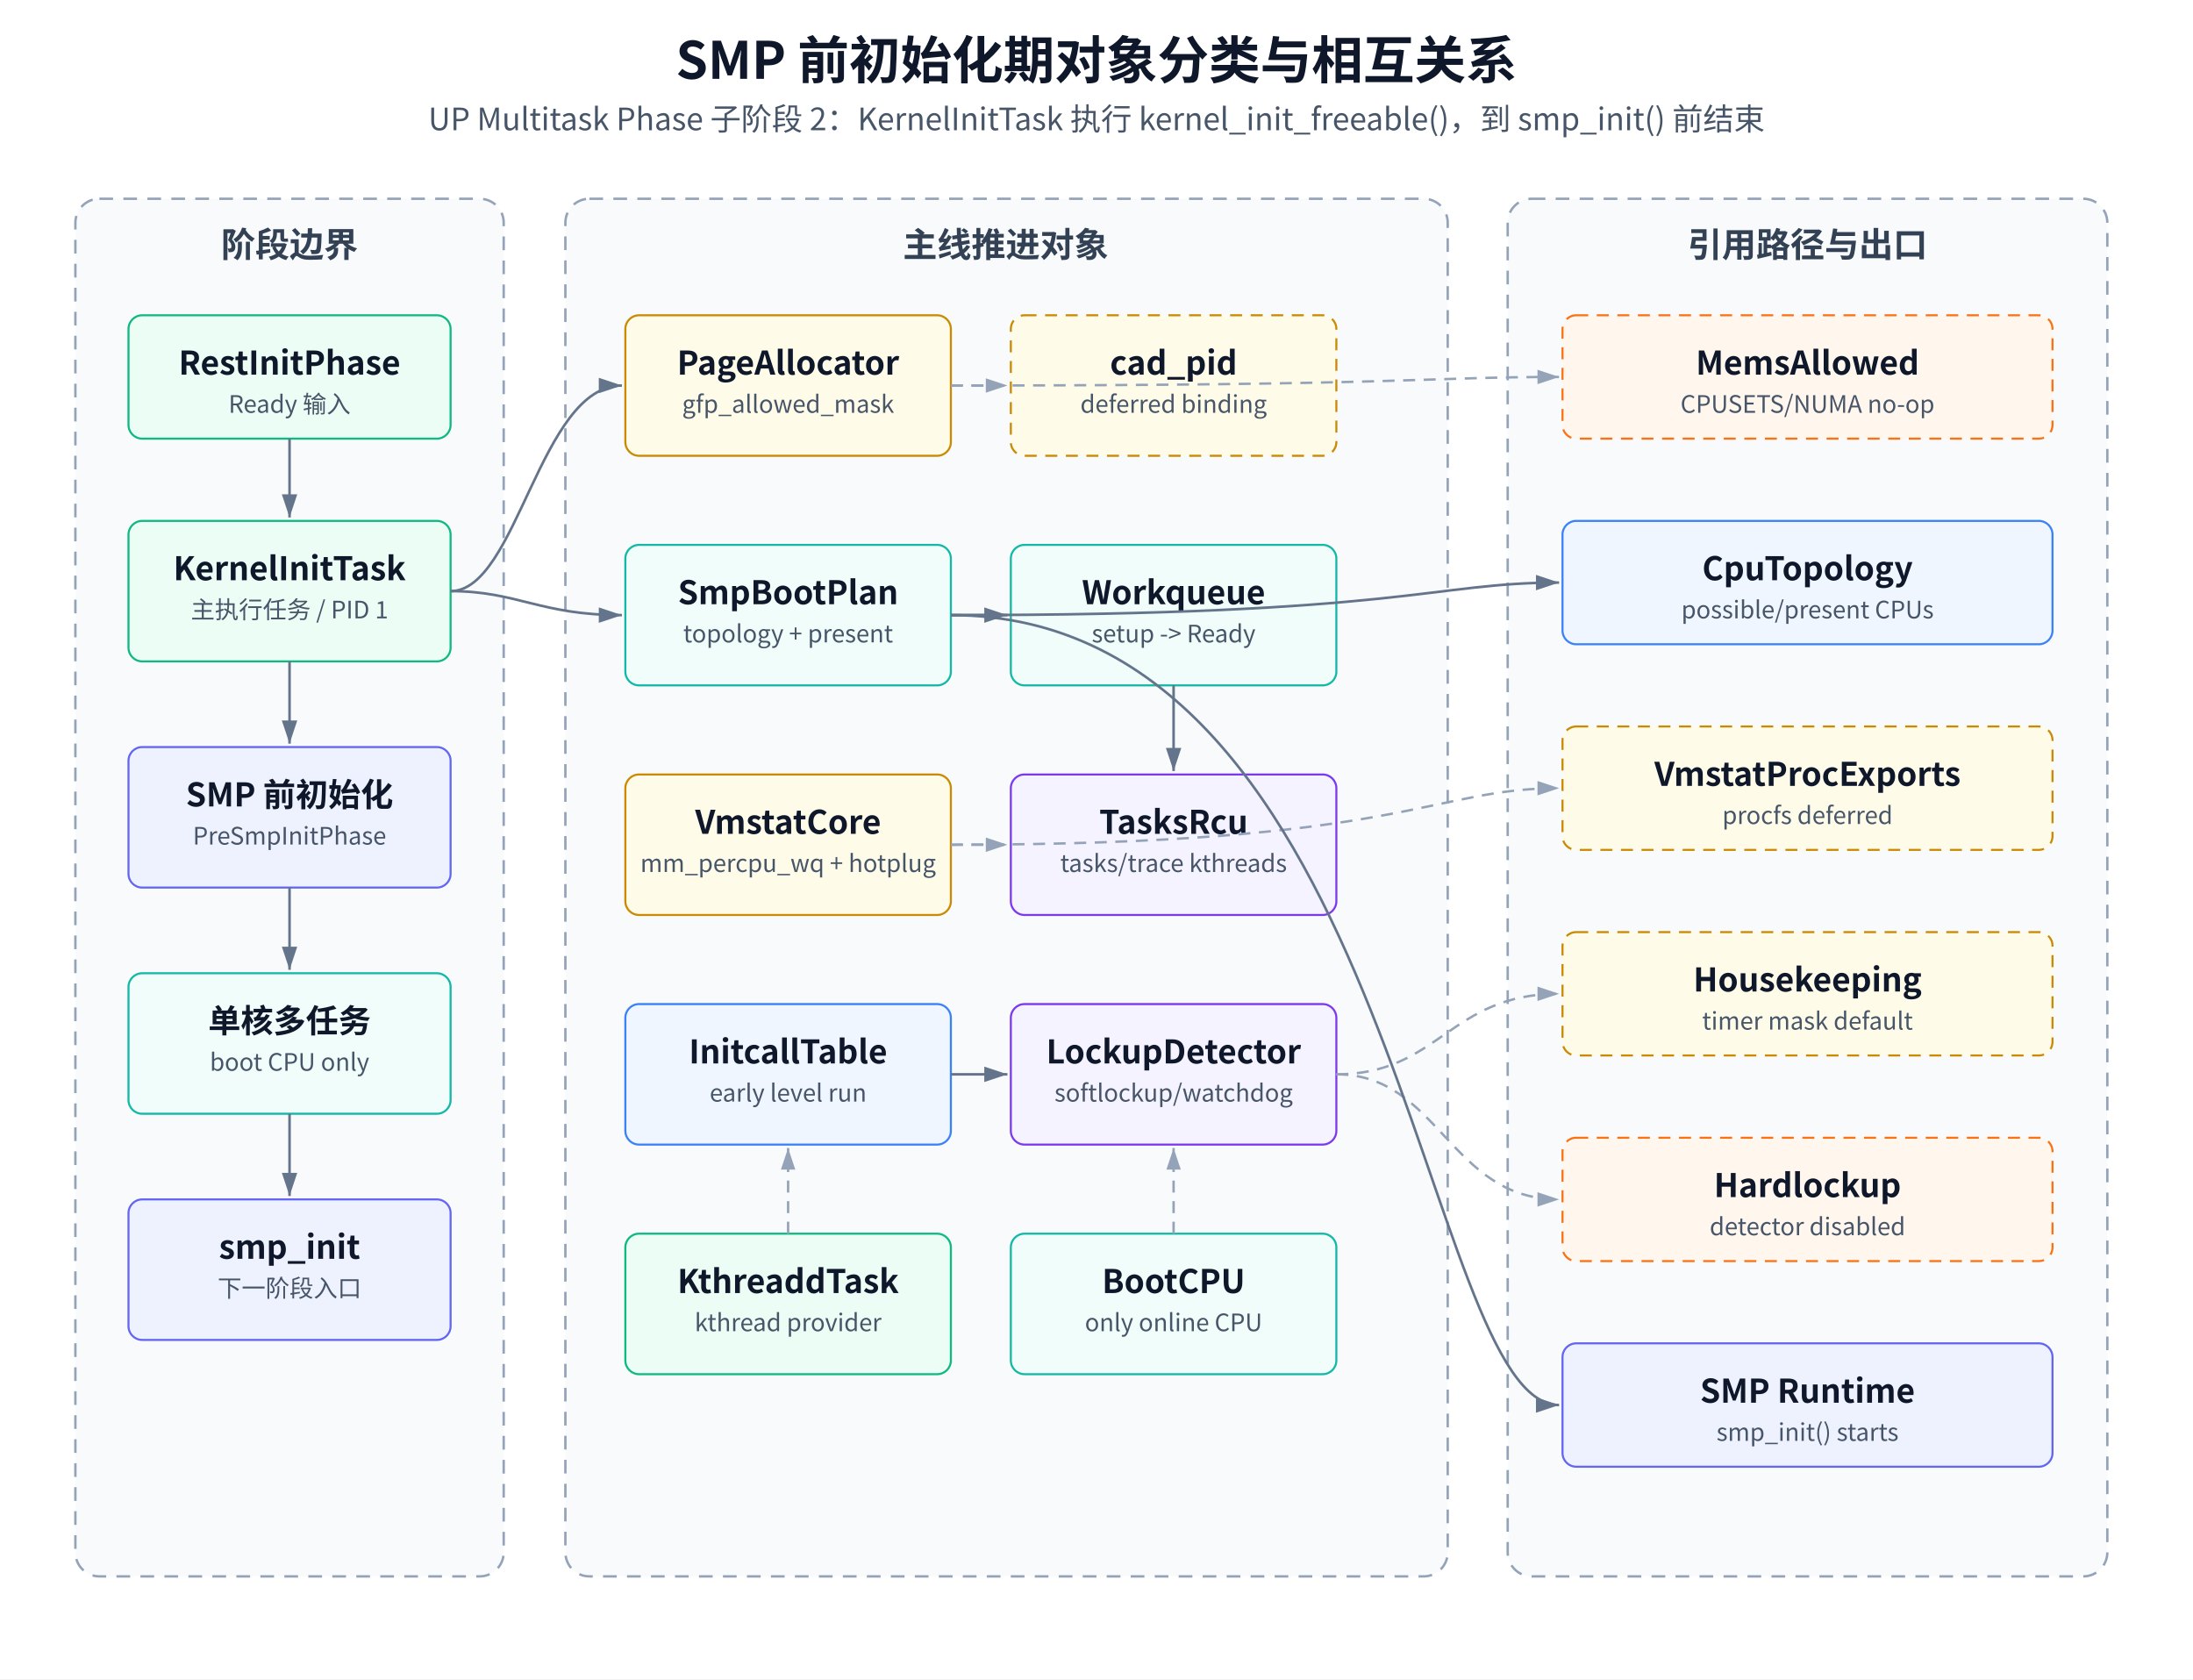
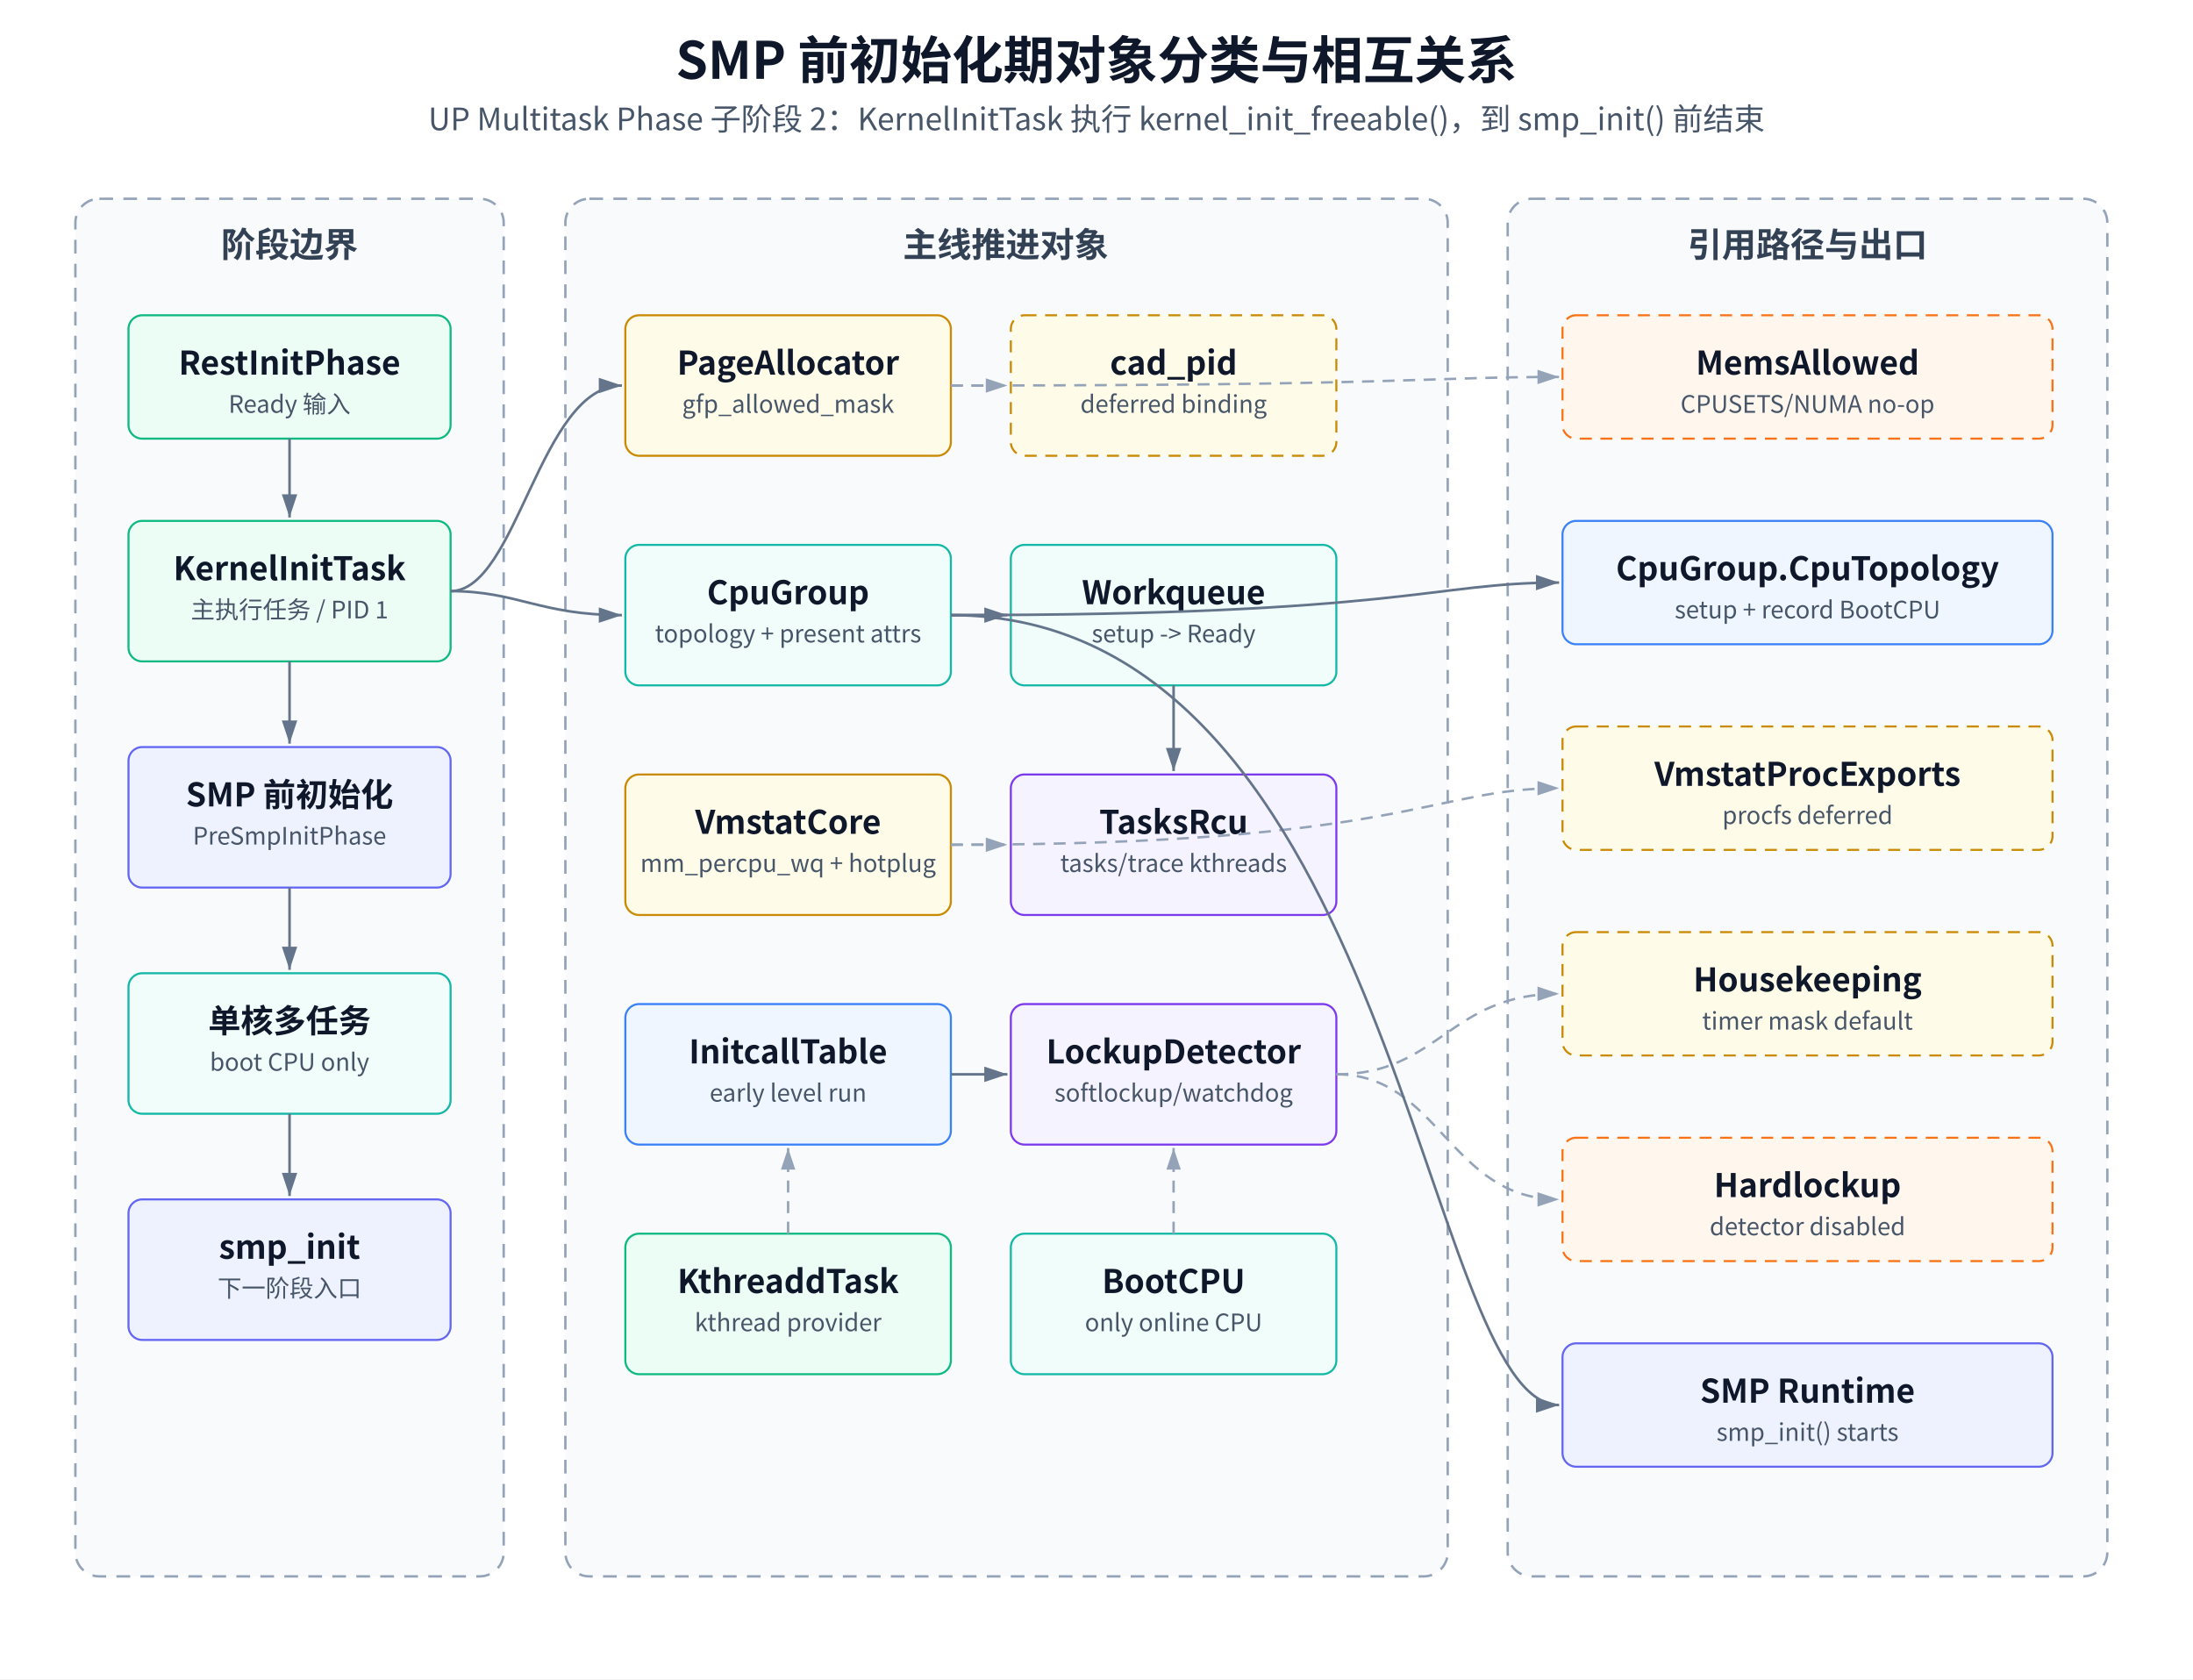
<svg xmlns="http://www.w3.org/2000/svg" width="1280" height="980" viewBox="0 0 1280 980" role="img" aria-labelledby="title desc">
  <defs>
    <style>
      text { font-family: "Microsoft YaHei", "Noto Sans CJK SC", "Source Han Sans SC", Arial, sans-serif; fill: #0f172a; }
      .title { font-size: 30px; font-weight: 600; }
      .subtitle { font-size: 18px; fill: #475569; }
      .group { fill: #f8fafc; stroke: #94a3b8; stroke-width: 1.4; stroke-dasharray: 8 6; }
      .box { fill: #ffffff; stroke: #334155; stroke-width: 1.2; }
      .phase { fill: #eef2ff; stroke: #6366f1; }
      .ready { fill: #ecfdf5; stroke: #10b981; }
      .flow { fill: #ecfdf5; stroke: #10b981; }
      .mm { fill: #fefce8; stroke: #ca8a04; }
      .sched { fill: #f0fdfa; stroke: #14b8a6; }
      .sync { fill: #f5f3ff; stroke: #7c3aed; }
      .support { fill: #eff6ff; stroke: #3b82f6; }
      .deferred { fill: #fefce8; stroke: #ca8a04; stroke-dasharray: 7 5; }
      .trimmed { fill: #fff7ed; stroke: #f97316; stroke-dasharray: 7 5; }
      .label { font-size: 19px; font-weight: 600; dominant-baseline: middle; }
      .small { font-size: 14px; fill: #475569; dominant-baseline: middle; }
      .group-title { font-size: 20px; font-weight: 600; fill: #334155; }
      .edge { stroke: #64748b; stroke-width: 1.5; fill: none; marker-end: url(#arrow); }
      .edge-dash { stroke: #94a3b8; stroke-width: 1.4; fill: none; stroke-dasharray: 7 5; marker-end: url(#arrow2); }
    </style>
    <marker id="arrow" markerWidth="10" markerHeight="10" refX="9" refY="3" orient="auto" markerUnits="strokeWidth">
      <path d="M0,0 L0,6 L9,3 z" fill="#64748b" />
    </marker>
    <marker id="arrow2" markerWidth="10" markerHeight="10" refX="9" refY="3" orient="auto" markerUnits="strokeWidth">
      <path d="M0,0 L0,6 L9,3 z" fill="#94a3b8" />
    </marker>
  </defs>
  <rect x="0" y="0" width="1280" height="980" fill="#ffffff" />
  <text x="640" y="46" text-anchor="middle" class="title">SMP 前初始化期对象分类与相互关系</text>
  <text x="640" y="76" text-anchor="middle" class="subtitle">UP Multitask Phase 子阶段 2：KernelInitTask 执行 kernel_init_freeable()，到 smp_init() 前结束</text>
  <rect x="44" y="116" width="250" height="804" rx="14" class="group" />
  <text x="169" y="150" text-anchor="middle" class="group-title">阶段边界</text>
  <rect x="75" y="184" width="188" height="72" rx="8" class="box ready" />
  <text x="169" y="212" text-anchor="middle" class="label">RestInitPhase</text>
  <text x="169" y="236" text-anchor="middle" class="small">Ready 输入</text>
  <rect x="75" y="304" width="188" height="82" rx="8" class="box flow" />
  <text x="169" y="332" text-anchor="middle" class="label">KernelInitTask</text>
  <text x="169" y="356" text-anchor="middle" class="small">主执行任务 / PID 1</text>
  <rect x="75" y="436" width="188" height="82" rx="8" class="box phase" />
  <text x="169" y="464" text-anchor="middle" class="label">SMP 前初始化</text>
  <text x="169" y="488" text-anchor="middle" class="small">PreSmpInitPhase</text>
  <rect x="75" y="568" width="188" height="82" rx="8" class="box sched" />
  <text x="169" y="596" text-anchor="middle" class="label">单核多任务</text>
  <text x="169" y="620" text-anchor="middle" class="small">boot CPU only</text>
  <rect x="75" y="700" width="188" height="82" rx="8" class="box phase" />
  <text x="169" y="728" text-anchor="middle" class="label">smp_init</text>
  <text x="169" y="752" text-anchor="middle" class="small">下一阶段入口</text>
  <path d="M169 256 L169 302" class="edge" />
  <path d="M169 386 L169 434" class="edge" />
  <path d="M169 518 L169 566" class="edge" />
  <path d="M169 650 L169 698" class="edge" />
  <rect x="330" y="116" width="515" height="804" rx="14" class="group" />
  <text x="587" y="150" text-anchor="middle" class="group-title">主线推进对象</text>
  <rect x="365" y="184" width="190" height="82" rx="8" class="box mm" />
  <text x="460" y="212" text-anchor="middle" class="label">PageAllocator</text>
  <text x="460" y="236" text-anchor="middle" class="small">gfp_allowed_mask</text>
  <rect x="590" y="184" width="190" height="82" rx="8" class="box deferred" />
  <text x="685" y="212" text-anchor="middle" class="label">cad_pid</text>
  <text x="685" y="236" text-anchor="middle" class="small">deferred binding</text>
  <rect x="365" y="318" width="190" height="82" rx="8" class="box sched" />
-   <text x="460" y="346" text-anchor="middle" class="label">SmpBootPlan</text>
-   <text x="460" y="370" text-anchor="middle" class="small">topology + present</text>
+   <text x="460" y="346" text-anchor="middle" class="label">CpuGroup</text>
+   <text x="460" y="370" text-anchor="middle" class="small">topology + present attrs</text>
  <rect x="590" y="318" width="190" height="82" rx="8" class="box sched" />
  <text x="685" y="346" text-anchor="middle" class="label">Workqueue</text>
  <text x="685" y="370" text-anchor="middle" class="small">setup -&gt; Ready</text>
  <rect x="365" y="452" width="190" height="82" rx="8" class="box mm" />
  <text x="460" y="480" text-anchor="middle" class="label">VmstatCore</text>
  <text x="460" y="504" text-anchor="middle" class="small">mm_percpu_wq + hotplug</text>
  <rect x="590" y="452" width="190" height="82" rx="8" class="box sync" />
  <text x="685" y="480" text-anchor="middle" class="label">TasksRcu</text>
  <text x="685" y="504" text-anchor="middle" class="small">tasks/trace kthreads</text>
  <rect x="365" y="586" width="190" height="82" rx="8" class="box support" />
  <text x="460" y="614" text-anchor="middle" class="label">InitcallTable</text>
  <text x="460" y="638" text-anchor="middle" class="small">early level run</text>
  <rect x="590" y="586" width="190" height="82" rx="8" class="box sync" />
  <text x="685" y="614" text-anchor="middle" class="label">LockupDetector</text>
  <text x="685" y="638" text-anchor="middle" class="small">softlockup/watchdog</text>
  <rect x="365" y="720" width="190" height="82" rx="8" class="box flow" />
  <text x="460" y="748" text-anchor="middle" class="label">KthreaddTask</text>
  <text x="460" y="772" text-anchor="middle" class="small">kthread provider</text>
  <rect x="590" y="720" width="190" height="82" rx="8" class="box sched" />
  <text x="685" y="748" text-anchor="middle" class="label">BootCPU</text>
  <text x="685" y="772" text-anchor="middle" class="small">only online CPU</text>
  <path d="M263 345 C302 345, 315 225, 363 225" class="edge" />
  <path d="M555 225 L588 225" class="edge-dash" />
  <path d="M263 345 C302 345, 315 359, 363 359" class="edge" />
  <path d="M555 359 L588 359" class="edge" />
  <path d="M685 400 L685 450" class="edge" />
  <path d="M555 493 L588 493" class="edge-dash" />
  <path d="M555 627 L588 627" class="edge" />
  <path d="M460 720 L460 670" class="edge-dash" />
  <path d="M685 720 L685 670" class="edge-dash" />
  <rect x="880" y="116" width="350" height="804" rx="14" class="group" />
  <text x="1055" y="150" text-anchor="middle" class="group-title">引用路径与出口</text>
  <rect x="912" y="184" width="286" height="72" rx="8" class="box trimmed" />
  <text x="1055" y="212" text-anchor="middle" class="label">MemsAllowed</text>
  <text x="1055" y="236" text-anchor="middle" class="small">CPUSETS/NUMA no-op</text>
  <rect x="912" y="304" width="286" height="72" rx="8" class="box support" />
-   <text x="1055" y="332" text-anchor="middle" class="label">CpuTopology</text>
-   <text x="1055" y="356" text-anchor="middle" class="small">possible/present CPUs</text>
+   <text x="1055" y="332" text-anchor="middle" class="label">CpuGroup.CpuTopology</text>
+   <text x="1055" y="356" text-anchor="middle" class="small">setup + record BootCPU</text>
  <rect x="912" y="424" width="286" height="72" rx="8" class="box deferred" />
  <text x="1055" y="452" text-anchor="middle" class="label">VmstatProcExports</text>
  <text x="1055" y="476" text-anchor="middle" class="small">procfs deferred</text>
  <rect x="912" y="544" width="286" height="72" rx="8" class="box deferred" />
  <text x="1055" y="572" text-anchor="middle" class="label">Housekeeping</text>
  <text x="1055" y="596" text-anchor="middle" class="small">timer mask default</text>
  <rect x="912" y="664" width="286" height="72" rx="8" class="box trimmed" />
  <text x="1055" y="692" text-anchor="middle" class="label">Hardlockup</text>
  <text x="1055" y="716" text-anchor="middle" class="small">detector disabled</text>
  <rect x="912" y="784" width="286" height="72" rx="8" class="box phase" />
  <text x="1055" y="812" text-anchor="middle" class="label">SMP Runtime</text>
  <text x="1055" y="836" text-anchor="middle" class="small">smp_init() starts</text>
  <path d="M555 225 C820 225, 832 220, 910 220" class="edge-dash" />
  <path d="M555 359 C820 359, 835 340, 910 340" class="edge" />
  <path d="M555 493 C820 493, 835 460, 910 460" class="edge-dash" />
  <path d="M780 627 C840 627, 846 580, 910 580" class="edge-dash" />
  <path d="M780 627 C840 627, 846 700, 910 700" class="edge-dash" />
  <path d="M555 359 C815 359, 830 820, 910 820" class="edge" />
</svg>
